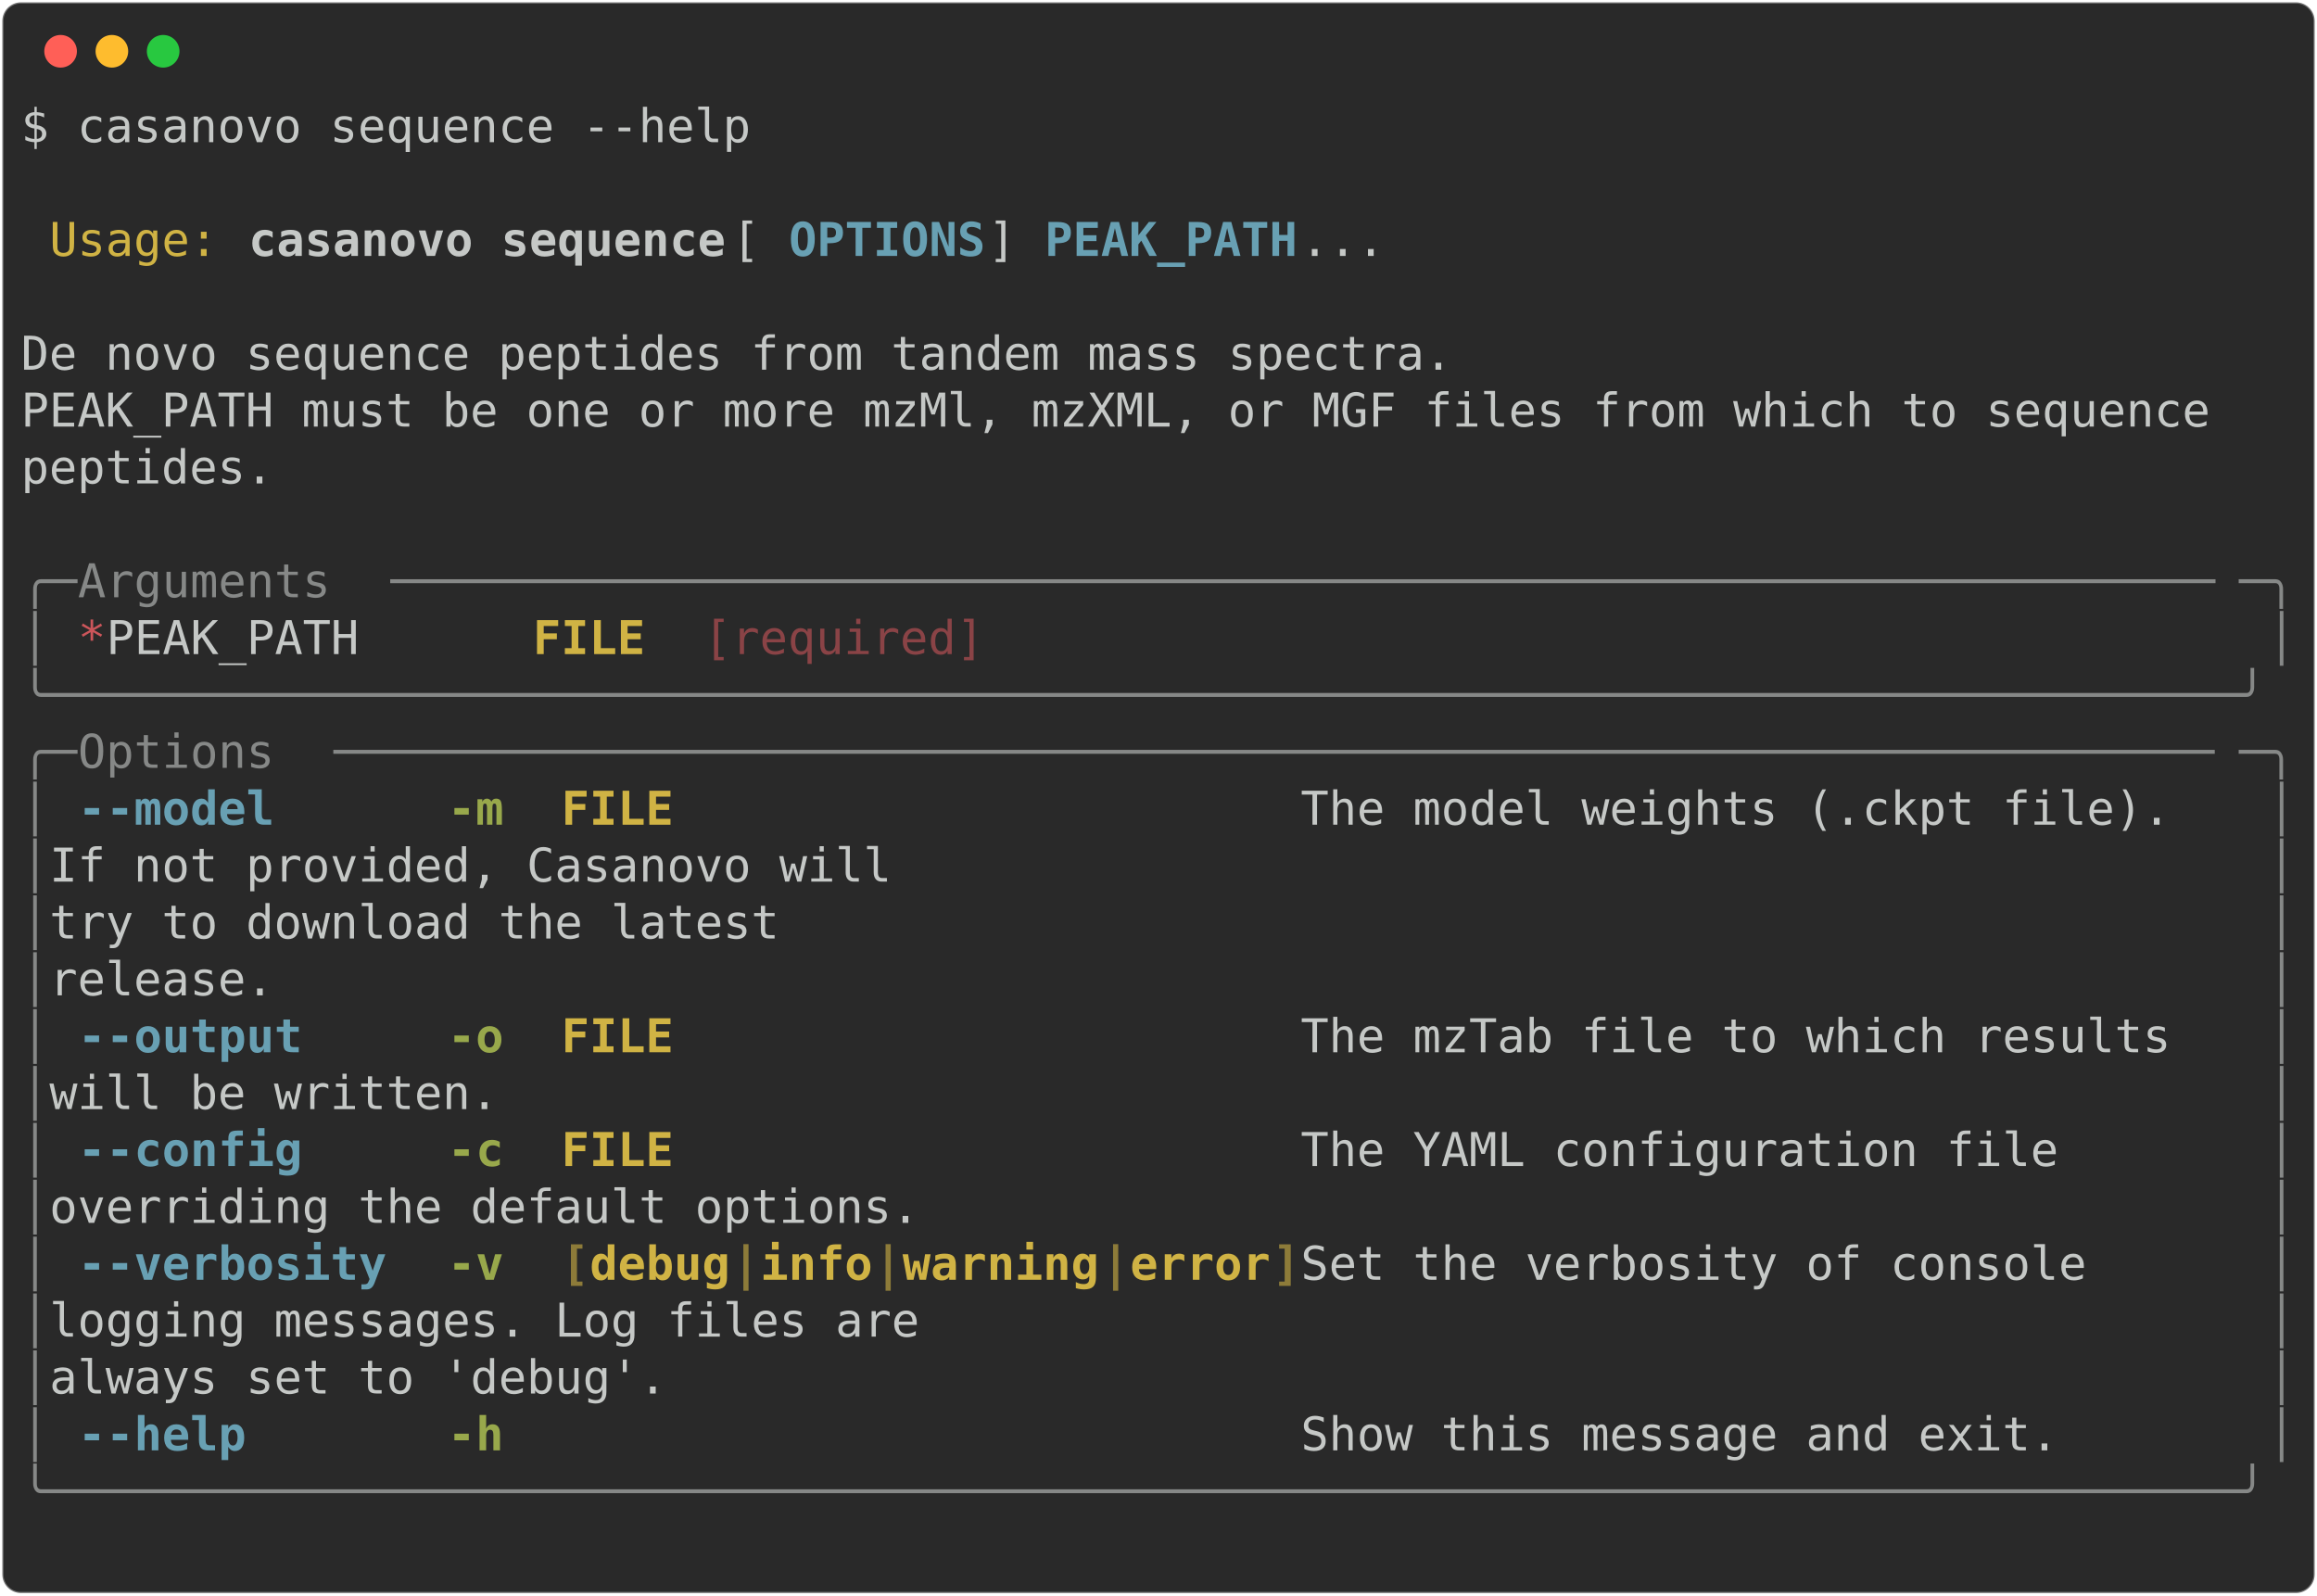
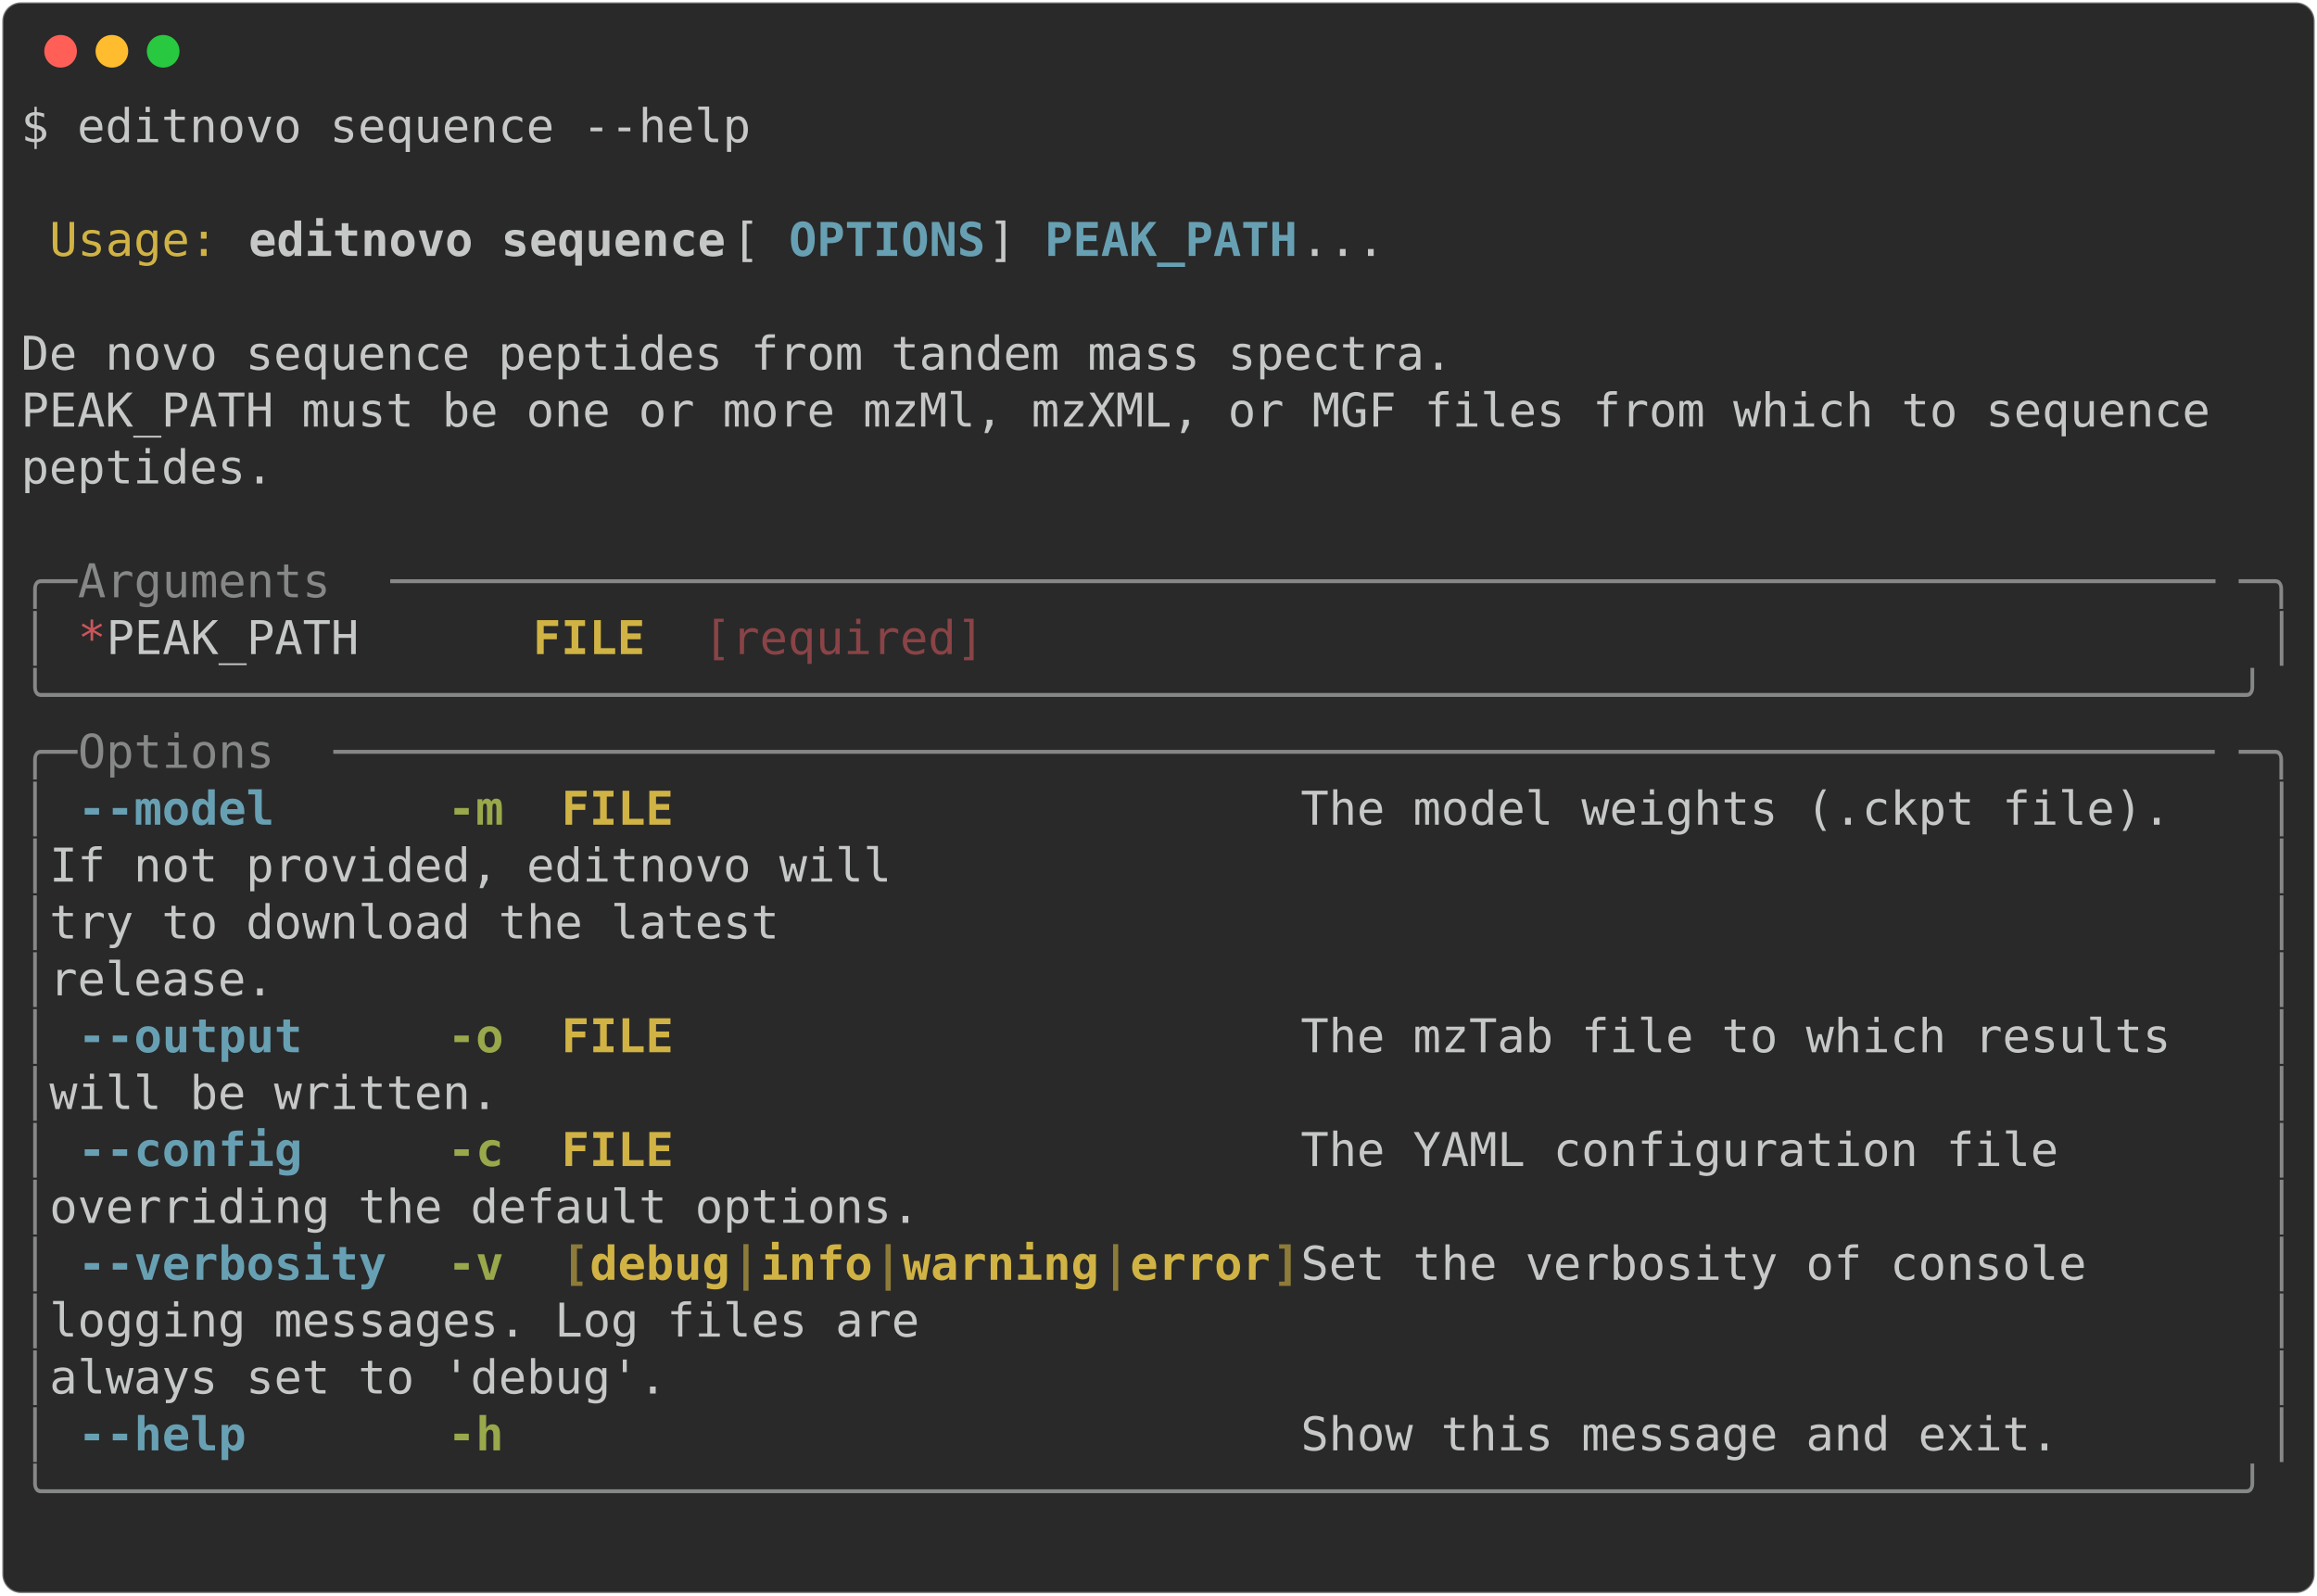
<svg xmlns="http://www.w3.org/2000/svg" class="rich-terminal" viewBox="0 0 994 684.4">
  <style>

    @font-face {
        font-family: "Fira Code";
        src: local("FiraCode-Regular"),
                url("https://cdnjs.cloudflare.com/ajax/libs/firacode/6.2.0/woff2/FiraCode-Regular.woff2") format("woff2"),
                url("https://cdnjs.cloudflare.com/ajax/libs/firacode/6.2.0/woff/FiraCode-Regular.woff") format("woff");
        font-style: normal;
        font-weight: 400;
    }
    @font-face {
        font-family: "Fira Code";
        src: local("FiraCode-Bold"),
                url("https://cdnjs.cloudflare.com/ajax/libs/firacode/6.2.0/woff2/FiraCode-Bold.woff2") format("woff2"),
                url("https://cdnjs.cloudflare.com/ajax/libs/firacode/6.2.0/woff/FiraCode-Bold.woff") format("woff");
        font-style: bold;
        font-weight: 700;
    }

    .terminal-2906046081-matrix {
        font-family: Fira Code, monospace;
        font-size: 20px;
        line-height: 24.4px;
        font-variant-east-asian: full-width;
    }

    .terminal-2906046081-title {
        font-size: 18px;
        font-weight: bold;
        font-family: arial;
    }

    .terminal-2906046081-r1 { fill: #c5c8c6 }
.terminal-2906046081-r2 { fill: #d0b344 }
.terminal-2906046081-r3 { fill: #c5c8c6;font-weight: bold }
.terminal-2906046081-r4 { fill: #68a0b3;font-weight: bold }
.terminal-2906046081-r5 { fill: #868887 }
.terminal-2906046081-r6 { fill: #cc555a }
.terminal-2906046081-r7 { fill: #d0b344;font-weight: bold }
.terminal-2906046081-r8 { fill: #8a4346 }
.terminal-2906046081-r9 { fill: #98a84b;font-weight: bold }
.terminal-2906046081-r10 { fill: #8d7b39;font-weight: bold }
    </style>
  <defs>
    <clipPath id="terminal-2906046081-clip-terminal">
      <rect x="0" y="0" width="975.0" height="633.4" />
    </clipPath>
    <clipPath id="terminal-2906046081-line-0">
      <rect x="0" y="1.5" width="976" height="24.65" />
    </clipPath>
    <clipPath id="terminal-2906046081-line-1">
      <rect x="0" y="25.9" width="976" height="24.65" />
    </clipPath>
    <clipPath id="terminal-2906046081-line-2">
      <rect x="0" y="50.3" width="976" height="24.65" />
    </clipPath>
    <clipPath id="terminal-2906046081-line-3">
      <rect x="0" y="74.7" width="976" height="24.65" />
    </clipPath>
    <clipPath id="terminal-2906046081-line-4">
      <rect x="0" y="99.1" width="976" height="24.65" />
    </clipPath>
    <clipPath id="terminal-2906046081-line-5">
      <rect x="0" y="123.5" width="976" height="24.65" />
    </clipPath>
    <clipPath id="terminal-2906046081-line-6">
      <rect x="0" y="147.9" width="976" height="24.65" />
    </clipPath>
    <clipPath id="terminal-2906046081-line-7">
      <rect x="0" y="172.3" width="976" height="24.65" />
    </clipPath>
    <clipPath id="terminal-2906046081-line-8">
      <rect x="0" y="196.7" width="976" height="24.65" />
    </clipPath>
    <clipPath id="terminal-2906046081-line-9">
      <rect x="0" y="221.1" width="976" height="24.65" />
    </clipPath>
    <clipPath id="terminal-2906046081-line-10">
      <rect x="0" y="245.5" width="976" height="24.65" />
    </clipPath>
    <clipPath id="terminal-2906046081-line-11">
      <rect x="0" y="269.9" width="976" height="24.65" />
    </clipPath>
    <clipPath id="terminal-2906046081-line-12">
      <rect x="0" y="294.3" width="976" height="24.65" />
    </clipPath>
    <clipPath id="terminal-2906046081-line-13">
      <rect x="0" y="318.7" width="976" height="24.65" />
    </clipPath>
    <clipPath id="terminal-2906046081-line-14">
      <rect x="0" y="343.1" width="976" height="24.65" />
    </clipPath>
    <clipPath id="terminal-2906046081-line-15">
      <rect x="0" y="367.5" width="976" height="24.65" />
    </clipPath>
    <clipPath id="terminal-2906046081-line-16">
      <rect x="0" y="391.9" width="976" height="24.65" />
    </clipPath>
    <clipPath id="terminal-2906046081-line-17">
      <rect x="0" y="416.3" width="976" height="24.65" />
    </clipPath>
    <clipPath id="terminal-2906046081-line-18">
      <rect x="0" y="440.7" width="976" height="24.65" />
    </clipPath>
    <clipPath id="terminal-2906046081-line-19">
      <rect x="0" y="465.1" width="976" height="24.65" />
    </clipPath>
    <clipPath id="terminal-2906046081-line-20">
      <rect x="0" y="489.5" width="976" height="24.65" />
    </clipPath>
    <clipPath id="terminal-2906046081-line-21">
      <rect x="0" y="513.9" width="976" height="24.65" />
    </clipPath>
    <clipPath id="terminal-2906046081-line-22">
      <rect x="0" y="538.3" width="976" height="24.65" />
    </clipPath>
    <clipPath id="terminal-2906046081-line-23">
      <rect x="0" y="562.7" width="976" height="24.65" />
    </clipPath>
    <clipPath id="terminal-2906046081-line-24">
      <rect x="0" y="587.1" width="976" height="24.65" />
    </clipPath>
  </defs>
  <rect fill="#292929" stroke="rgba(255,255,255,0.35)" stroke-width="1" x="1" y="1" width="992" height="682.4" rx="8" />
  <g transform="translate(26,22)">
    <circle cx="0" cy="0" r="7" fill="#ff5f57" />
    <circle cx="22" cy="0" r="7" fill="#febc2e" />
    <circle cx="44" cy="0" r="7" fill="#28c840" />
  </g>
  <g transform="translate(9, 41)" clip-path="url(#terminal-2906046081-clip-terminal)">
    <g class="terminal-2906046081-matrix">
-       <text class="terminal-2906046081-r1" x="0" y="20" textLength="317.2" clip-path="url(#terminal-2906046081-line-0)">$ casanovo sequence --help</text>
+       <text class="terminal-2906046081-r1" x="0" y="20" textLength="317.2" clip-path="url(#terminal-2906046081-line-0)">$ editnovo sequence --help</text>
      <text class="terminal-2906046081-r1" x="976" y="20" textLength="12.2" clip-path="url(#terminal-2906046081-line-0)">
</text>
      <text class="terminal-2906046081-r1" x="976" y="44.4" textLength="12.2" clip-path="url(#terminal-2906046081-line-1)">
</text>
      <text class="terminal-2906046081-r2" x="12.2" y="68.8" textLength="73.2" clip-path="url(#terminal-2906046081-line-2)">Usage:</text>
-       <text class="terminal-2906046081-r3" x="97.6" y="68.8" textLength="207.4" clip-path="url(#terminal-2906046081-line-2)">casanovo sequence</text>
+       <text class="terminal-2906046081-r3" x="97.6" y="68.8" textLength="207.4" clip-path="url(#terminal-2906046081-line-2)">editnovo sequence</text>
      <text class="terminal-2906046081-r1" x="305" y="68.8" textLength="24.4" clip-path="url(#terminal-2906046081-line-2)"> [</text>
      <text class="terminal-2906046081-r4" x="329.4" y="68.8" textLength="85.4" clip-path="url(#terminal-2906046081-line-2)">OPTIONS</text>
      <text class="terminal-2906046081-r1" x="414.8" y="68.8" textLength="24.4" clip-path="url(#terminal-2906046081-line-2)">] </text>
      <text class="terminal-2906046081-r4" x="439.2" y="68.8" textLength="109.8" clip-path="url(#terminal-2906046081-line-2)">PEAK_PATH</text>
      <text class="terminal-2906046081-r1" x="549" y="68.8" textLength="427" clip-path="url(#terminal-2906046081-line-2)">...                                </text>
      <text class="terminal-2906046081-r1" x="976" y="68.8" textLength="12.2" clip-path="url(#terminal-2906046081-line-2)">
</text>
      <text class="terminal-2906046081-r1" x="976" y="93.2" textLength="12.2" clip-path="url(#terminal-2906046081-line-3)">
</text>
      <text class="terminal-2906046081-r1" x="0" y="117.6" textLength="976" clip-path="url(#terminal-2906046081-line-4)"> De novo sequence peptides from tandem mass spectra.                            </text>
      <text class="terminal-2906046081-r1" x="976" y="117.6" textLength="12.2" clip-path="url(#terminal-2906046081-line-4)">
</text>
      <text class="terminal-2906046081-r1" x="0" y="142" textLength="976" clip-path="url(#terminal-2906046081-line-5)"> PEAK_PATH must be one or more mzMl, mzXML, or MGF files from which to sequence </text>
      <text class="terminal-2906046081-r1" x="976" y="142" textLength="12.2" clip-path="url(#terminal-2906046081-line-5)">
</text>
      <text class="terminal-2906046081-r1" x="0" y="166.4" textLength="976" clip-path="url(#terminal-2906046081-line-6)"> peptides.                                                                      </text>
      <text class="terminal-2906046081-r1" x="976" y="166.4" textLength="12.2" clip-path="url(#terminal-2906046081-line-6)">
</text>
      <text class="terminal-2906046081-r1" x="976" y="190.8" textLength="12.2" clip-path="url(#terminal-2906046081-line-7)">
</text>
      <text class="terminal-2906046081-r5" x="0" y="215.2" textLength="24.4" clip-path="url(#terminal-2906046081-line-8)">╭─</text>
      <text class="terminal-2906046081-r5" x="24.4" y="215.2" textLength="134.2" clip-path="url(#terminal-2906046081-line-8)"> Arguments </text>
      <text class="terminal-2906046081-r5" x="158.6" y="215.2" textLength="793" clip-path="url(#terminal-2906046081-line-8)">─────────────────────────────────────────────────────────────────</text>
      <text class="terminal-2906046081-r5" x="951.6" y="215.2" textLength="24.4" clip-path="url(#terminal-2906046081-line-8)">─╮</text>
      <text class="terminal-2906046081-r1" x="976" y="215.2" textLength="12.2" clip-path="url(#terminal-2906046081-line-8)">
</text>
      <text class="terminal-2906046081-r5" x="0" y="239.6" textLength="12.2" clip-path="url(#terminal-2906046081-line-9)">│</text>
      <text class="terminal-2906046081-r6" x="24.4" y="239.6" textLength="12.2" clip-path="url(#terminal-2906046081-line-9)">*</text>
      <text class="terminal-2906046081-r1" x="36.6" y="239.6" textLength="183" clip-path="url(#terminal-2906046081-line-9)">  PEAK_PATH    </text>
      <text class="terminal-2906046081-r7" x="219.6" y="239.6" textLength="48.8" clip-path="url(#terminal-2906046081-line-9)">FILE</text>
      <text class="terminal-2906046081-r8" x="292.8" y="239.6" textLength="122" clip-path="url(#terminal-2906046081-line-9)">[required]</text>
      <text class="terminal-2906046081-r5" x="963.8" y="239.6" textLength="12.2" clip-path="url(#terminal-2906046081-line-9)">│</text>
      <text class="terminal-2906046081-r1" x="976" y="239.6" textLength="12.2" clip-path="url(#terminal-2906046081-line-9)">
</text>
      <text class="terminal-2906046081-r5" x="0" y="264" textLength="976" clip-path="url(#terminal-2906046081-line-10)">╰──────────────────────────────────────────────────────────────────────────────╯</text>
      <text class="terminal-2906046081-r1" x="976" y="264" textLength="12.2" clip-path="url(#terminal-2906046081-line-10)">
</text>
      <text class="terminal-2906046081-r5" x="0" y="288.4" textLength="24.4" clip-path="url(#terminal-2906046081-line-11)">╭─</text>
      <text class="terminal-2906046081-r5" x="24.4" y="288.4" textLength="109.8" clip-path="url(#terminal-2906046081-line-11)"> Options </text>
      <text class="terminal-2906046081-r5" x="134.2" y="288.4" textLength="817.4" clip-path="url(#terminal-2906046081-line-11)">───────────────────────────────────────────────────────────────────</text>
      <text class="terminal-2906046081-r5" x="951.6" y="288.4" textLength="24.4" clip-path="url(#terminal-2906046081-line-11)">─╮</text>
      <text class="terminal-2906046081-r1" x="976" y="288.4" textLength="12.2" clip-path="url(#terminal-2906046081-line-11)">
</text>
      <text class="terminal-2906046081-r5" x="0" y="312.8" textLength="12.2" clip-path="url(#terminal-2906046081-line-12)">│</text>
      <text class="terminal-2906046081-r4" x="24.4" y="312.8" textLength="85.4" clip-path="url(#terminal-2906046081-line-12)">--model</text>
      <text class="terminal-2906046081-r9" x="183" y="312.8" textLength="24.4" clip-path="url(#terminal-2906046081-line-12)">-m</text>
      <text class="terminal-2906046081-r7" x="231.8" y="312.8" textLength="317.2" clip-path="url(#terminal-2906046081-line-12)">FILE                      </text>
      <text class="terminal-2906046081-r1" x="549" y="312.8" textLength="414.8" clip-path="url(#terminal-2906046081-line-12)">  The model weights (.ckpt file). </text>
      <text class="terminal-2906046081-r5" x="963.8" y="312.8" textLength="12.2" clip-path="url(#terminal-2906046081-line-12)">│</text>
      <text class="terminal-2906046081-r1" x="976" y="312.8" textLength="12.2" clip-path="url(#terminal-2906046081-line-12)">
</text>
      <text class="terminal-2906046081-r5" x="0" y="337.2" textLength="12.2" clip-path="url(#terminal-2906046081-line-13)">│</text>
-       <text class="terminal-2906046081-r1" x="12.2" y="337.2" textLength="951.6" clip-path="url(#terminal-2906046081-line-13)">                                              If not provided, Casanovo will  </text>
+       <text class="terminal-2906046081-r1" x="12.2" y="337.2" textLength="951.6" clip-path="url(#terminal-2906046081-line-13)">                                              If not provided, editnovo will  </text>
      <text class="terminal-2906046081-r5" x="963.8" y="337.2" textLength="12.2" clip-path="url(#terminal-2906046081-line-13)">│</text>
      <text class="terminal-2906046081-r1" x="976" y="337.2" textLength="12.2" clip-path="url(#terminal-2906046081-line-13)">
</text>
      <text class="terminal-2906046081-r5" x="0" y="361.6" textLength="12.2" clip-path="url(#terminal-2906046081-line-14)">│</text>
      <text class="terminal-2906046081-r1" x="12.2" y="361.6" textLength="951.6" clip-path="url(#terminal-2906046081-line-14)">                                              try to download the latest      </text>
      <text class="terminal-2906046081-r5" x="963.8" y="361.6" textLength="12.2" clip-path="url(#terminal-2906046081-line-14)">│</text>
      <text class="terminal-2906046081-r1" x="976" y="361.6" textLength="12.2" clip-path="url(#terminal-2906046081-line-14)">
</text>
      <text class="terminal-2906046081-r5" x="0" y="386" textLength="12.2" clip-path="url(#terminal-2906046081-line-15)">│</text>
      <text class="terminal-2906046081-r1" x="12.2" y="386" textLength="951.6" clip-path="url(#terminal-2906046081-line-15)">                                              release.                        </text>
      <text class="terminal-2906046081-r5" x="963.8" y="386" textLength="12.2" clip-path="url(#terminal-2906046081-line-15)">│</text>
      <text class="terminal-2906046081-r1" x="976" y="386" textLength="12.2" clip-path="url(#terminal-2906046081-line-15)">
</text>
      <text class="terminal-2906046081-r5" x="0" y="410.4" textLength="12.2" clip-path="url(#terminal-2906046081-line-16)">│</text>
      <text class="terminal-2906046081-r4" x="24.4" y="410.4" textLength="97.6" clip-path="url(#terminal-2906046081-line-16)">--output</text>
      <text class="terminal-2906046081-r9" x="183" y="410.4" textLength="24.4" clip-path="url(#terminal-2906046081-line-16)">-o</text>
      <text class="terminal-2906046081-r7" x="231.8" y="410.4" textLength="317.2" clip-path="url(#terminal-2906046081-line-16)">FILE                      </text>
      <text class="terminal-2906046081-r1" x="549" y="410.4" textLength="414.8" clip-path="url(#terminal-2906046081-line-16)">  The mzTab file to which results </text>
      <text class="terminal-2906046081-r5" x="963.8" y="410.4" textLength="12.2" clip-path="url(#terminal-2906046081-line-16)">│</text>
      <text class="terminal-2906046081-r1" x="976" y="410.4" textLength="12.2" clip-path="url(#terminal-2906046081-line-16)">
</text>
      <text class="terminal-2906046081-r5" x="0" y="434.8" textLength="12.2" clip-path="url(#terminal-2906046081-line-17)">│</text>
      <text class="terminal-2906046081-r1" x="12.2" y="434.8" textLength="951.6" clip-path="url(#terminal-2906046081-line-17)">                                              will be written.                </text>
      <text class="terminal-2906046081-r5" x="963.8" y="434.8" textLength="12.2" clip-path="url(#terminal-2906046081-line-17)">│</text>
      <text class="terminal-2906046081-r1" x="976" y="434.8" textLength="12.2" clip-path="url(#terminal-2906046081-line-17)">
</text>
      <text class="terminal-2906046081-r5" x="0" y="459.2" textLength="12.2" clip-path="url(#terminal-2906046081-line-18)">│</text>
      <text class="terminal-2906046081-r4" x="24.4" y="459.2" textLength="97.6" clip-path="url(#terminal-2906046081-line-18)">--config</text>
      <text class="terminal-2906046081-r9" x="183" y="459.2" textLength="24.4" clip-path="url(#terminal-2906046081-line-18)">-c</text>
      <text class="terminal-2906046081-r7" x="231.8" y="459.2" textLength="317.2" clip-path="url(#terminal-2906046081-line-18)">FILE                      </text>
      <text class="terminal-2906046081-r1" x="549" y="459.2" textLength="414.8" clip-path="url(#terminal-2906046081-line-18)">  The YAML configuration file     </text>
      <text class="terminal-2906046081-r5" x="963.8" y="459.2" textLength="12.2" clip-path="url(#terminal-2906046081-line-18)">│</text>
      <text class="terminal-2906046081-r1" x="976" y="459.2" textLength="12.2" clip-path="url(#terminal-2906046081-line-18)">
</text>
      <text class="terminal-2906046081-r5" x="0" y="483.6" textLength="12.2" clip-path="url(#terminal-2906046081-line-19)">│</text>
      <text class="terminal-2906046081-r1" x="12.2" y="483.6" textLength="951.6" clip-path="url(#terminal-2906046081-line-19)">                                              overriding the default options. </text>
      <text class="terminal-2906046081-r5" x="963.8" y="483.6" textLength="12.2" clip-path="url(#terminal-2906046081-line-19)">│</text>
      <text class="terminal-2906046081-r1" x="976" y="483.6" textLength="12.2" clip-path="url(#terminal-2906046081-line-19)">
</text>
      <text class="terminal-2906046081-r5" x="0" y="508" textLength="12.2" clip-path="url(#terminal-2906046081-line-20)">│</text>
      <text class="terminal-2906046081-r4" x="24.4" y="508" textLength="134.2" clip-path="url(#terminal-2906046081-line-20)">--verbosity</text>
      <text class="terminal-2906046081-r9" x="183" y="508" textLength="24.4" clip-path="url(#terminal-2906046081-line-20)">-v</text>
      <text class="terminal-2906046081-r10" x="231.8" y="508" textLength="12.2" clip-path="url(#terminal-2906046081-line-20)">[</text>
      <text class="terminal-2906046081-r7" x="244" y="508" textLength="61" clip-path="url(#terminal-2906046081-line-20)">debug</text>
      <text class="terminal-2906046081-r10" x="305" y="508" textLength="12.2" clip-path="url(#terminal-2906046081-line-20)">|</text>
      <text class="terminal-2906046081-r7" x="317.2" y="508" textLength="48.8" clip-path="url(#terminal-2906046081-line-20)">info</text>
      <text class="terminal-2906046081-r10" x="366" y="508" textLength="12.2" clip-path="url(#terminal-2906046081-line-20)">|</text>
      <text class="terminal-2906046081-r7" x="378.2" y="508" textLength="85.4" clip-path="url(#terminal-2906046081-line-20)">warning</text>
      <text class="terminal-2906046081-r10" x="463.6" y="508" textLength="12.2" clip-path="url(#terminal-2906046081-line-20)">|</text>
      <text class="terminal-2906046081-r7" x="475.8" y="508" textLength="61" clip-path="url(#terminal-2906046081-line-20)">error</text>
      <text class="terminal-2906046081-r10" x="536.8" y="508" textLength="12.2" clip-path="url(#terminal-2906046081-line-20)">]</text>
      <text class="terminal-2906046081-r1" x="549" y="508" textLength="414.8" clip-path="url(#terminal-2906046081-line-20)">  Set the verbosity of console    </text>
      <text class="terminal-2906046081-r5" x="963.8" y="508" textLength="12.2" clip-path="url(#terminal-2906046081-line-20)">│</text>
      <text class="terminal-2906046081-r1" x="976" y="508" textLength="12.2" clip-path="url(#terminal-2906046081-line-20)">
</text>
      <text class="terminal-2906046081-r5" x="0" y="532.4" textLength="12.2" clip-path="url(#terminal-2906046081-line-21)">│</text>
      <text class="terminal-2906046081-r1" x="12.2" y="532.4" textLength="951.6" clip-path="url(#terminal-2906046081-line-21)">                                              logging messages. Log files are </text>
      <text class="terminal-2906046081-r5" x="963.8" y="532.4" textLength="12.2" clip-path="url(#terminal-2906046081-line-21)">│</text>
      <text class="terminal-2906046081-r1" x="976" y="532.4" textLength="12.2" clip-path="url(#terminal-2906046081-line-21)">
</text>
      <text class="terminal-2906046081-r5" x="0" y="556.8" textLength="12.2" clip-path="url(#terminal-2906046081-line-22)">│</text>
      <text class="terminal-2906046081-r1" x="12.2" y="556.8" textLength="951.6" clip-path="url(#terminal-2906046081-line-22)">                                              always set to 'debug'.          </text>
      <text class="terminal-2906046081-r5" x="963.8" y="556.8" textLength="12.2" clip-path="url(#terminal-2906046081-line-22)">│</text>
      <text class="terminal-2906046081-r1" x="976" y="556.8" textLength="12.2" clip-path="url(#terminal-2906046081-line-22)">
</text>
      <text class="terminal-2906046081-r5" x="0" y="581.2" textLength="12.2" clip-path="url(#terminal-2906046081-line-23)">│</text>
      <text class="terminal-2906046081-r4" x="24.4" y="581.2" textLength="73.2" clip-path="url(#terminal-2906046081-line-23)">--help</text>
      <text class="terminal-2906046081-r9" x="183" y="581.2" textLength="24.4" clip-path="url(#terminal-2906046081-line-23)">-h</text>
      <text class="terminal-2906046081-r1" x="549" y="581.2" textLength="414.8" clip-path="url(#terminal-2906046081-line-23)">  Show this message and exit.     </text>
      <text class="terminal-2906046081-r5" x="963.8" y="581.2" textLength="12.2" clip-path="url(#terminal-2906046081-line-23)">│</text>
      <text class="terminal-2906046081-r1" x="976" y="581.2" textLength="12.2" clip-path="url(#terminal-2906046081-line-23)">
</text>
      <text class="terminal-2906046081-r5" x="0" y="605.6" textLength="976" clip-path="url(#terminal-2906046081-line-24)">╰──────────────────────────────────────────────────────────────────────────────╯</text>
      <text class="terminal-2906046081-r1" x="976" y="605.6" textLength="12.2" clip-path="url(#terminal-2906046081-line-24)">
</text>
      <text class="terminal-2906046081-r1" x="976" y="630" textLength="12.2" clip-path="url(#terminal-2906046081-line-25)">
</text>
    </g>
  </g>
</svg>
